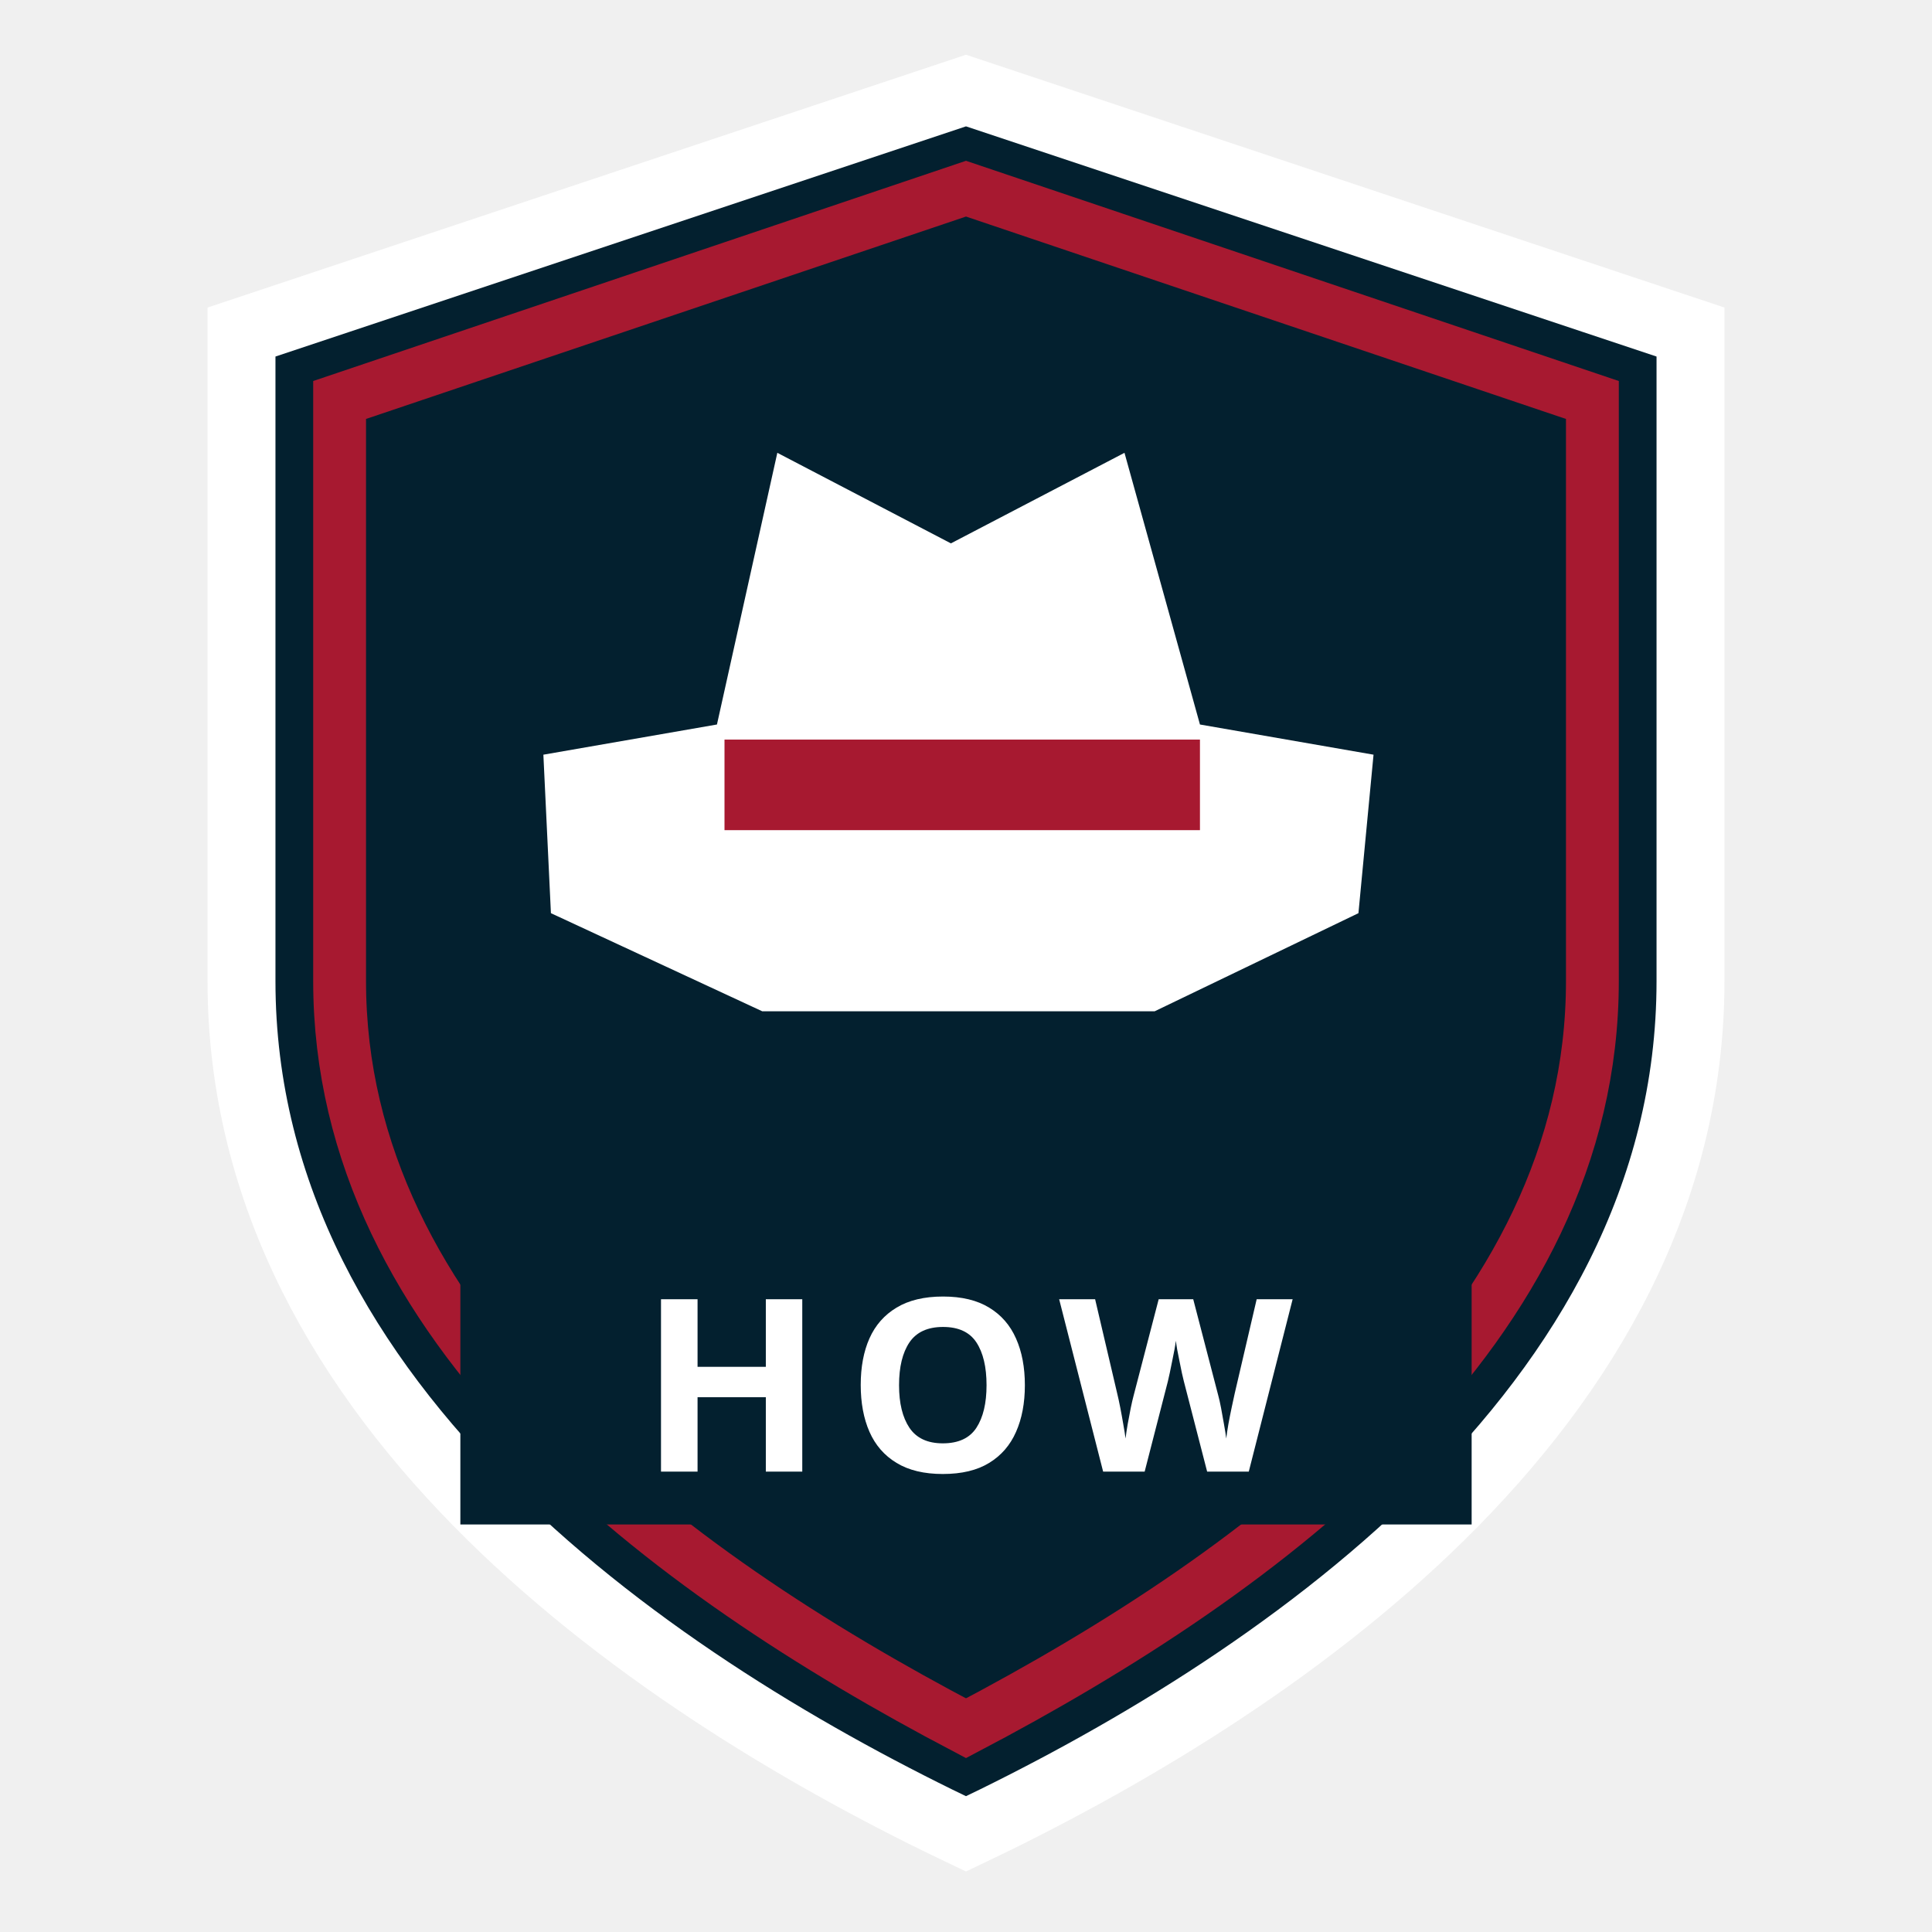
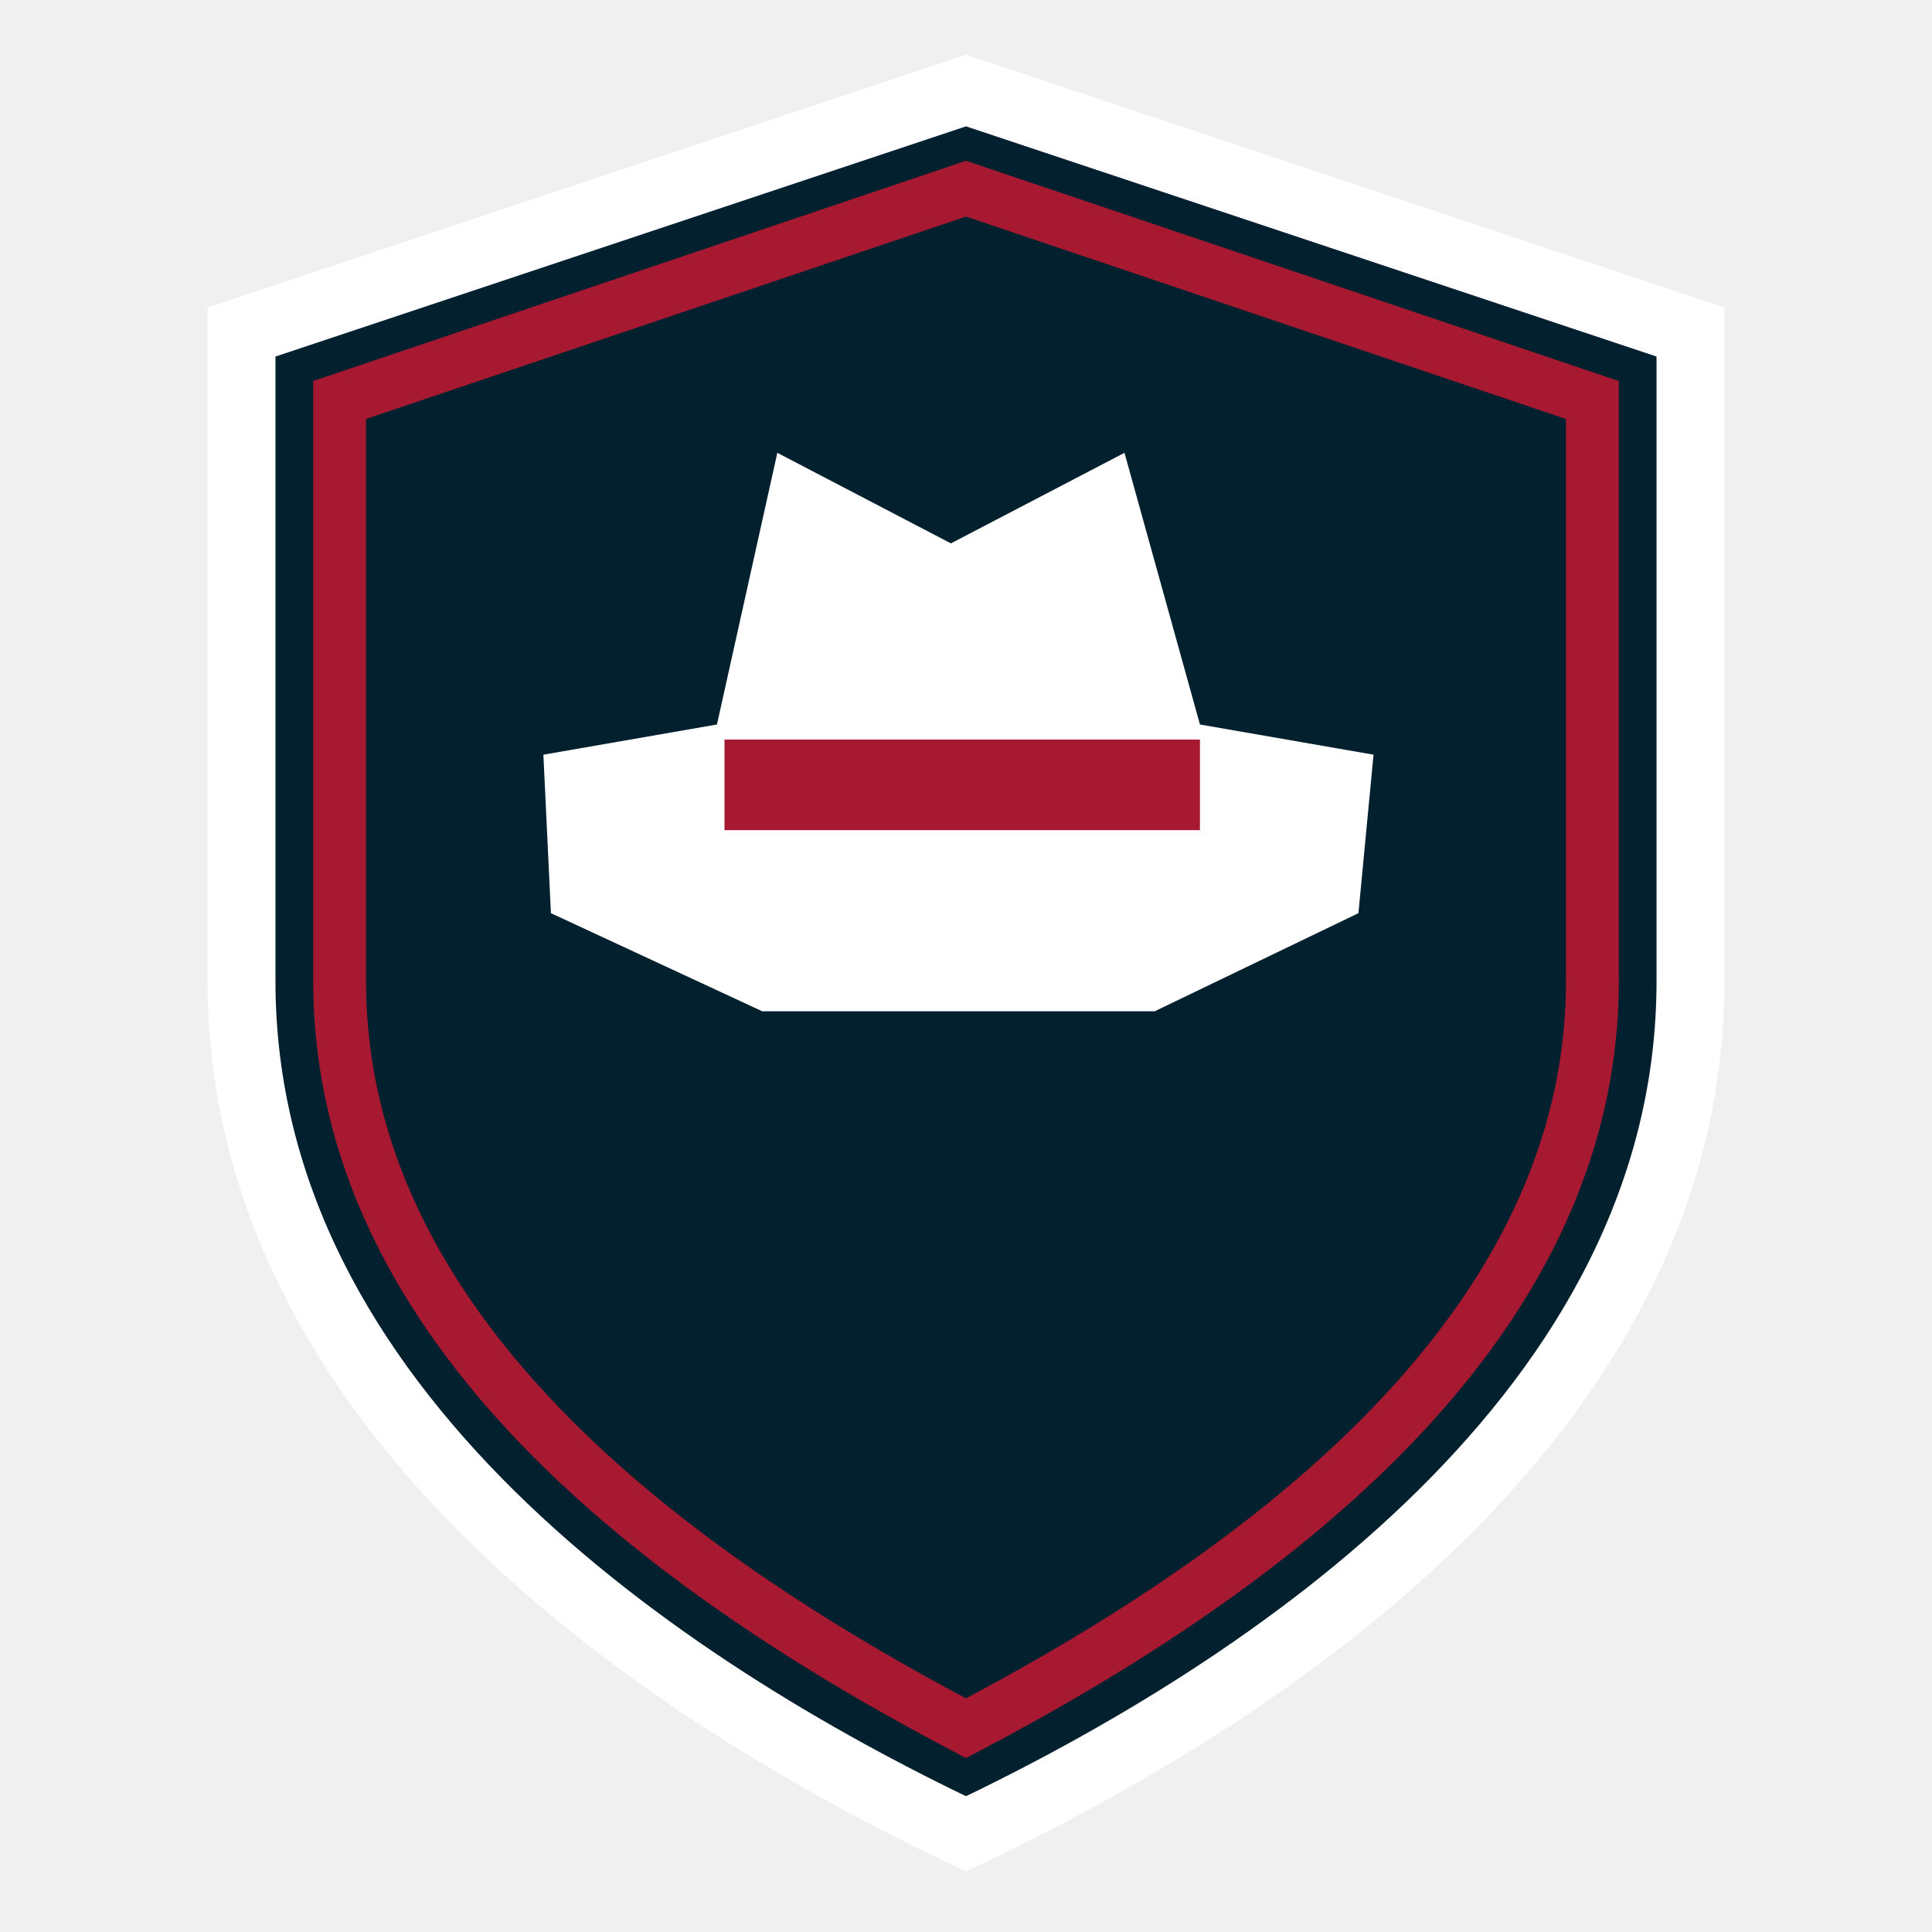
<svg xmlns="http://www.w3.org/2000/svg" width="512" height="512" viewBox="0 0 256 256">
  <path d="M128 12 224 44v86c0 57-56 94-96 113-40-19-96-56-96-113V44Z" fill="#03202f" stroke="#ffffff" stroke-width="9" />
  <path d="M128 25 211 53v77c0 46-43 78-83 99-40-21-83-53-83-99V53Z" fill="none" stroke="#a71930" stroke-width="7" />
  <g fill="#ffffff" stroke-linejoin="round" stroke-linecap="round">
    <path d="m72 100 23-4 8-36 23 12 23-12 10 36 23 4-2 21-27 13h-52l-28-13Z" />
    <path d="M96 98h63v12H96Z" fill="#a71930" />
  </g>
-   <path d="M61 165h134v37H61Z" fill="#03202f" />
-   <text x="128" y="195" text-anchor="middle" font-family="sans-serif" font-size="32" font-weight="900" letter-spacing="3" fill="#ffffff">HOW</text>
</svg>
